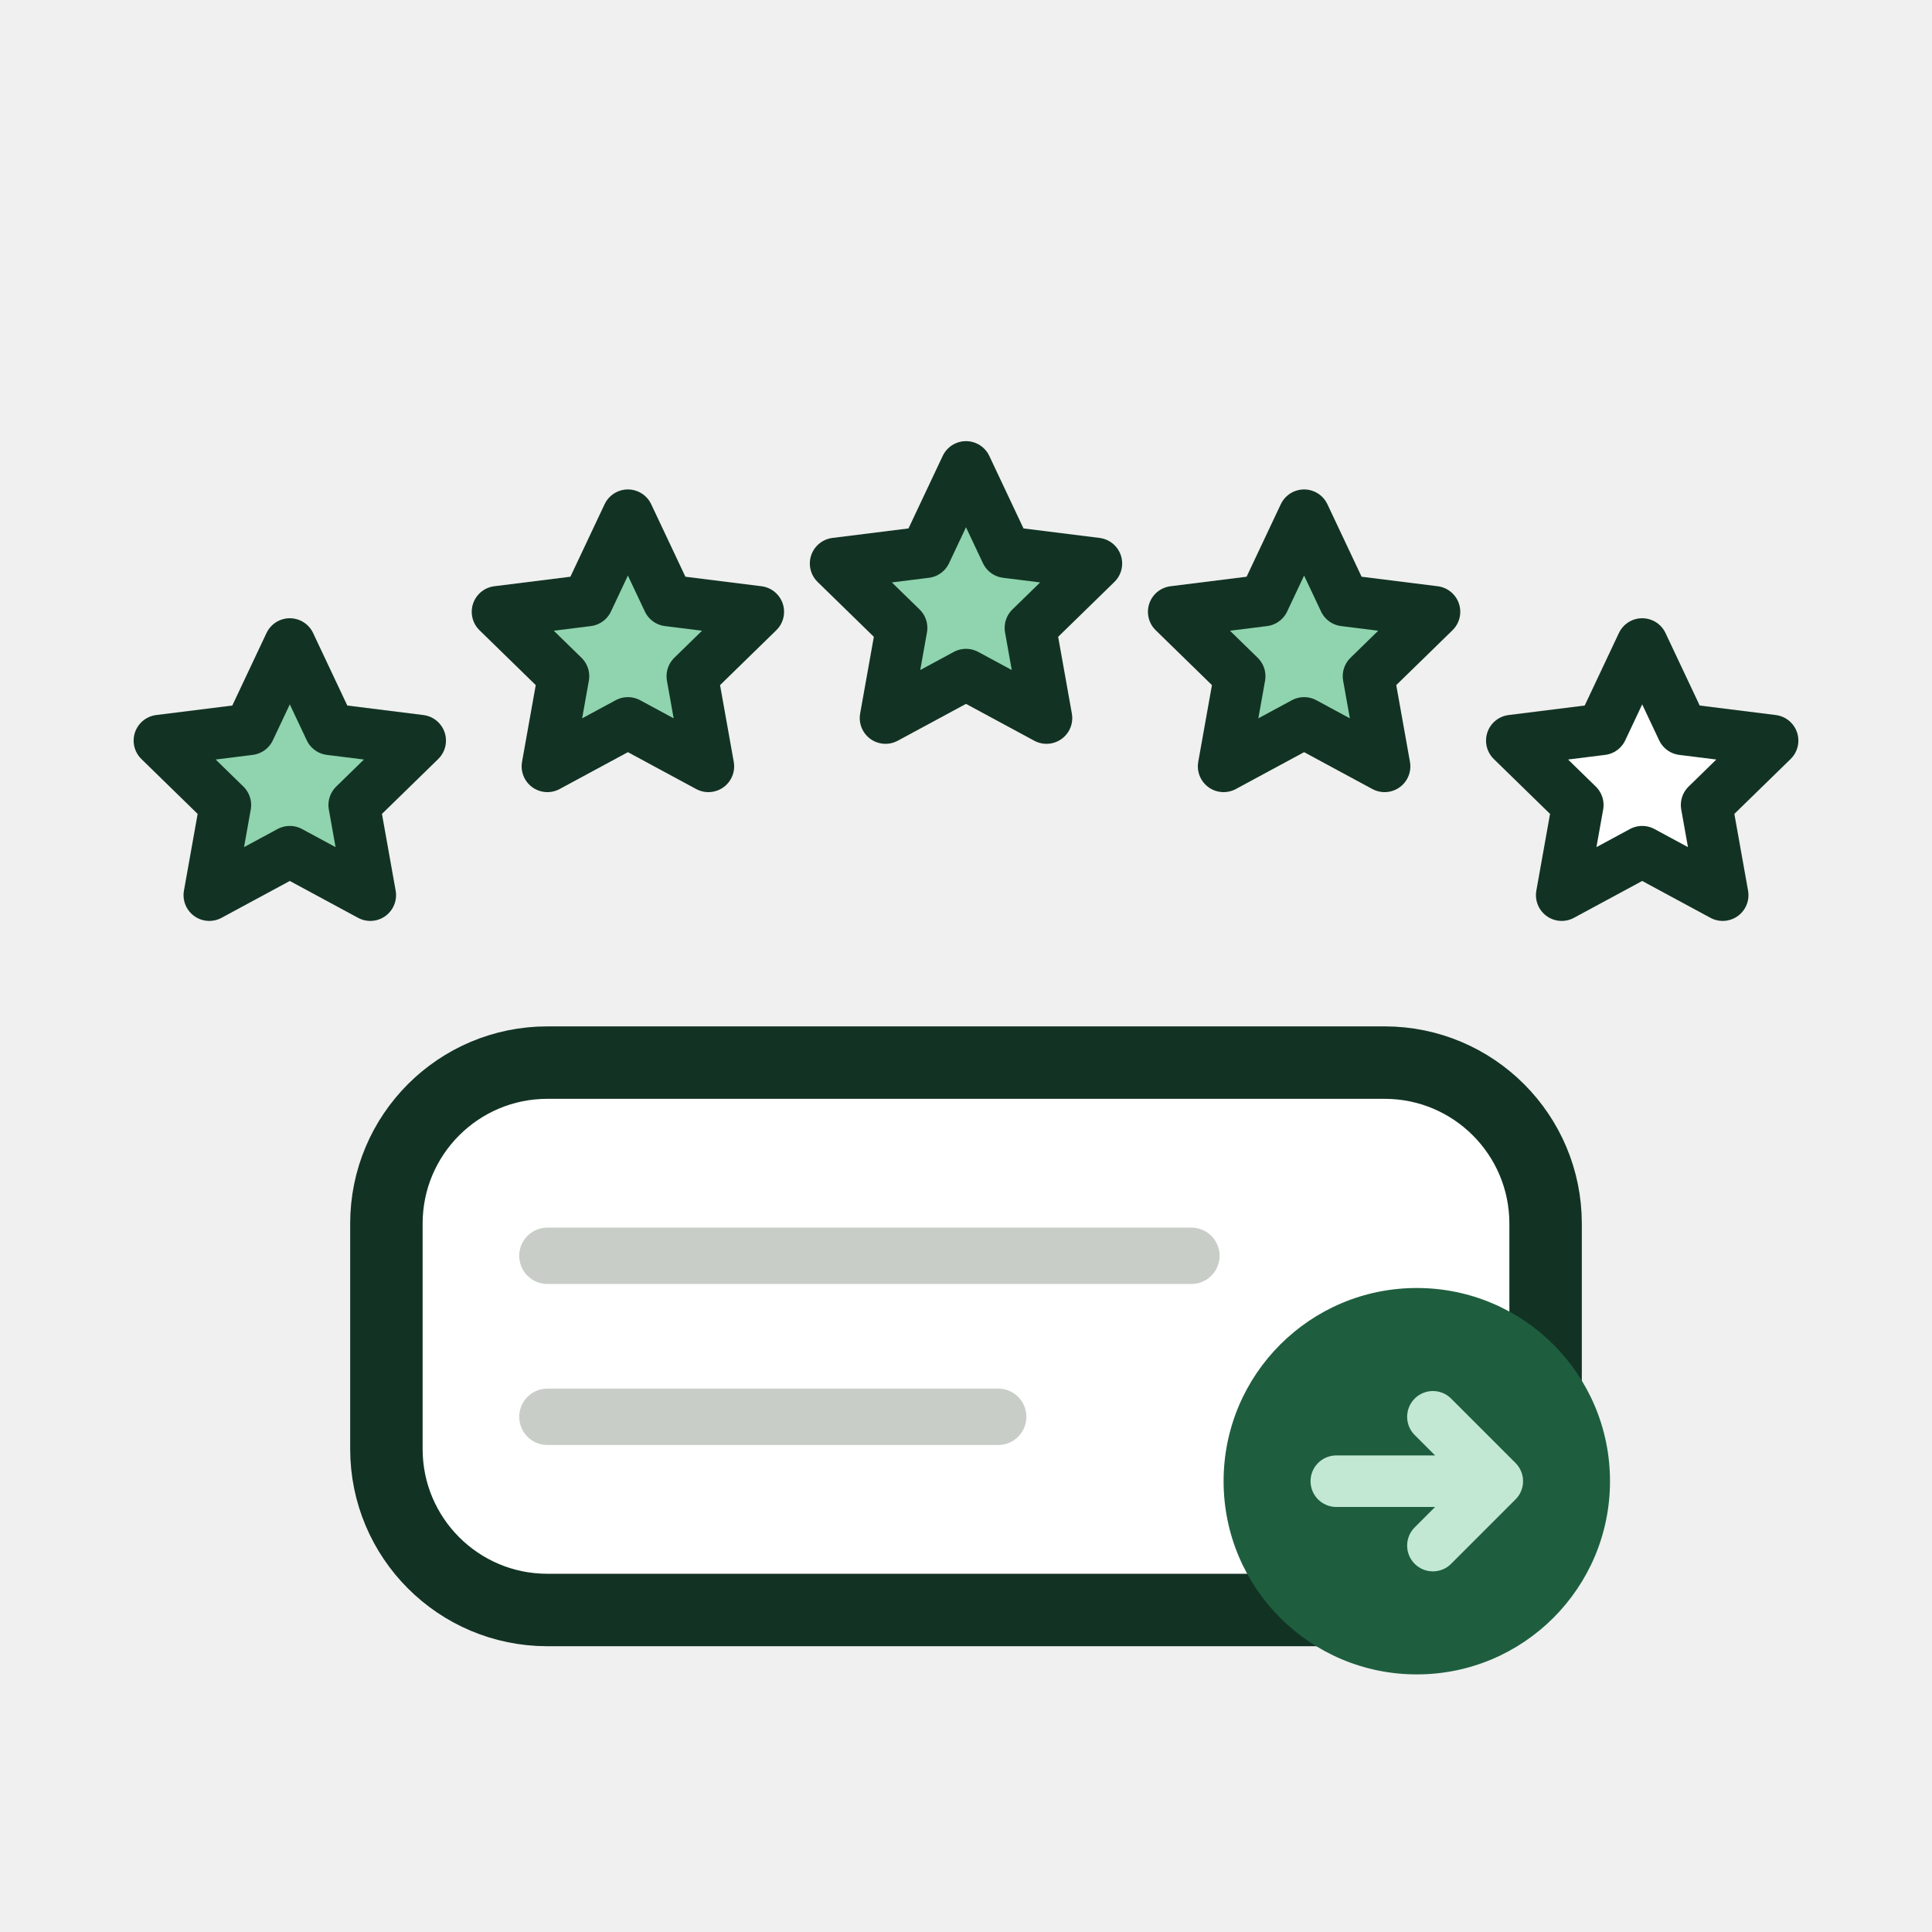
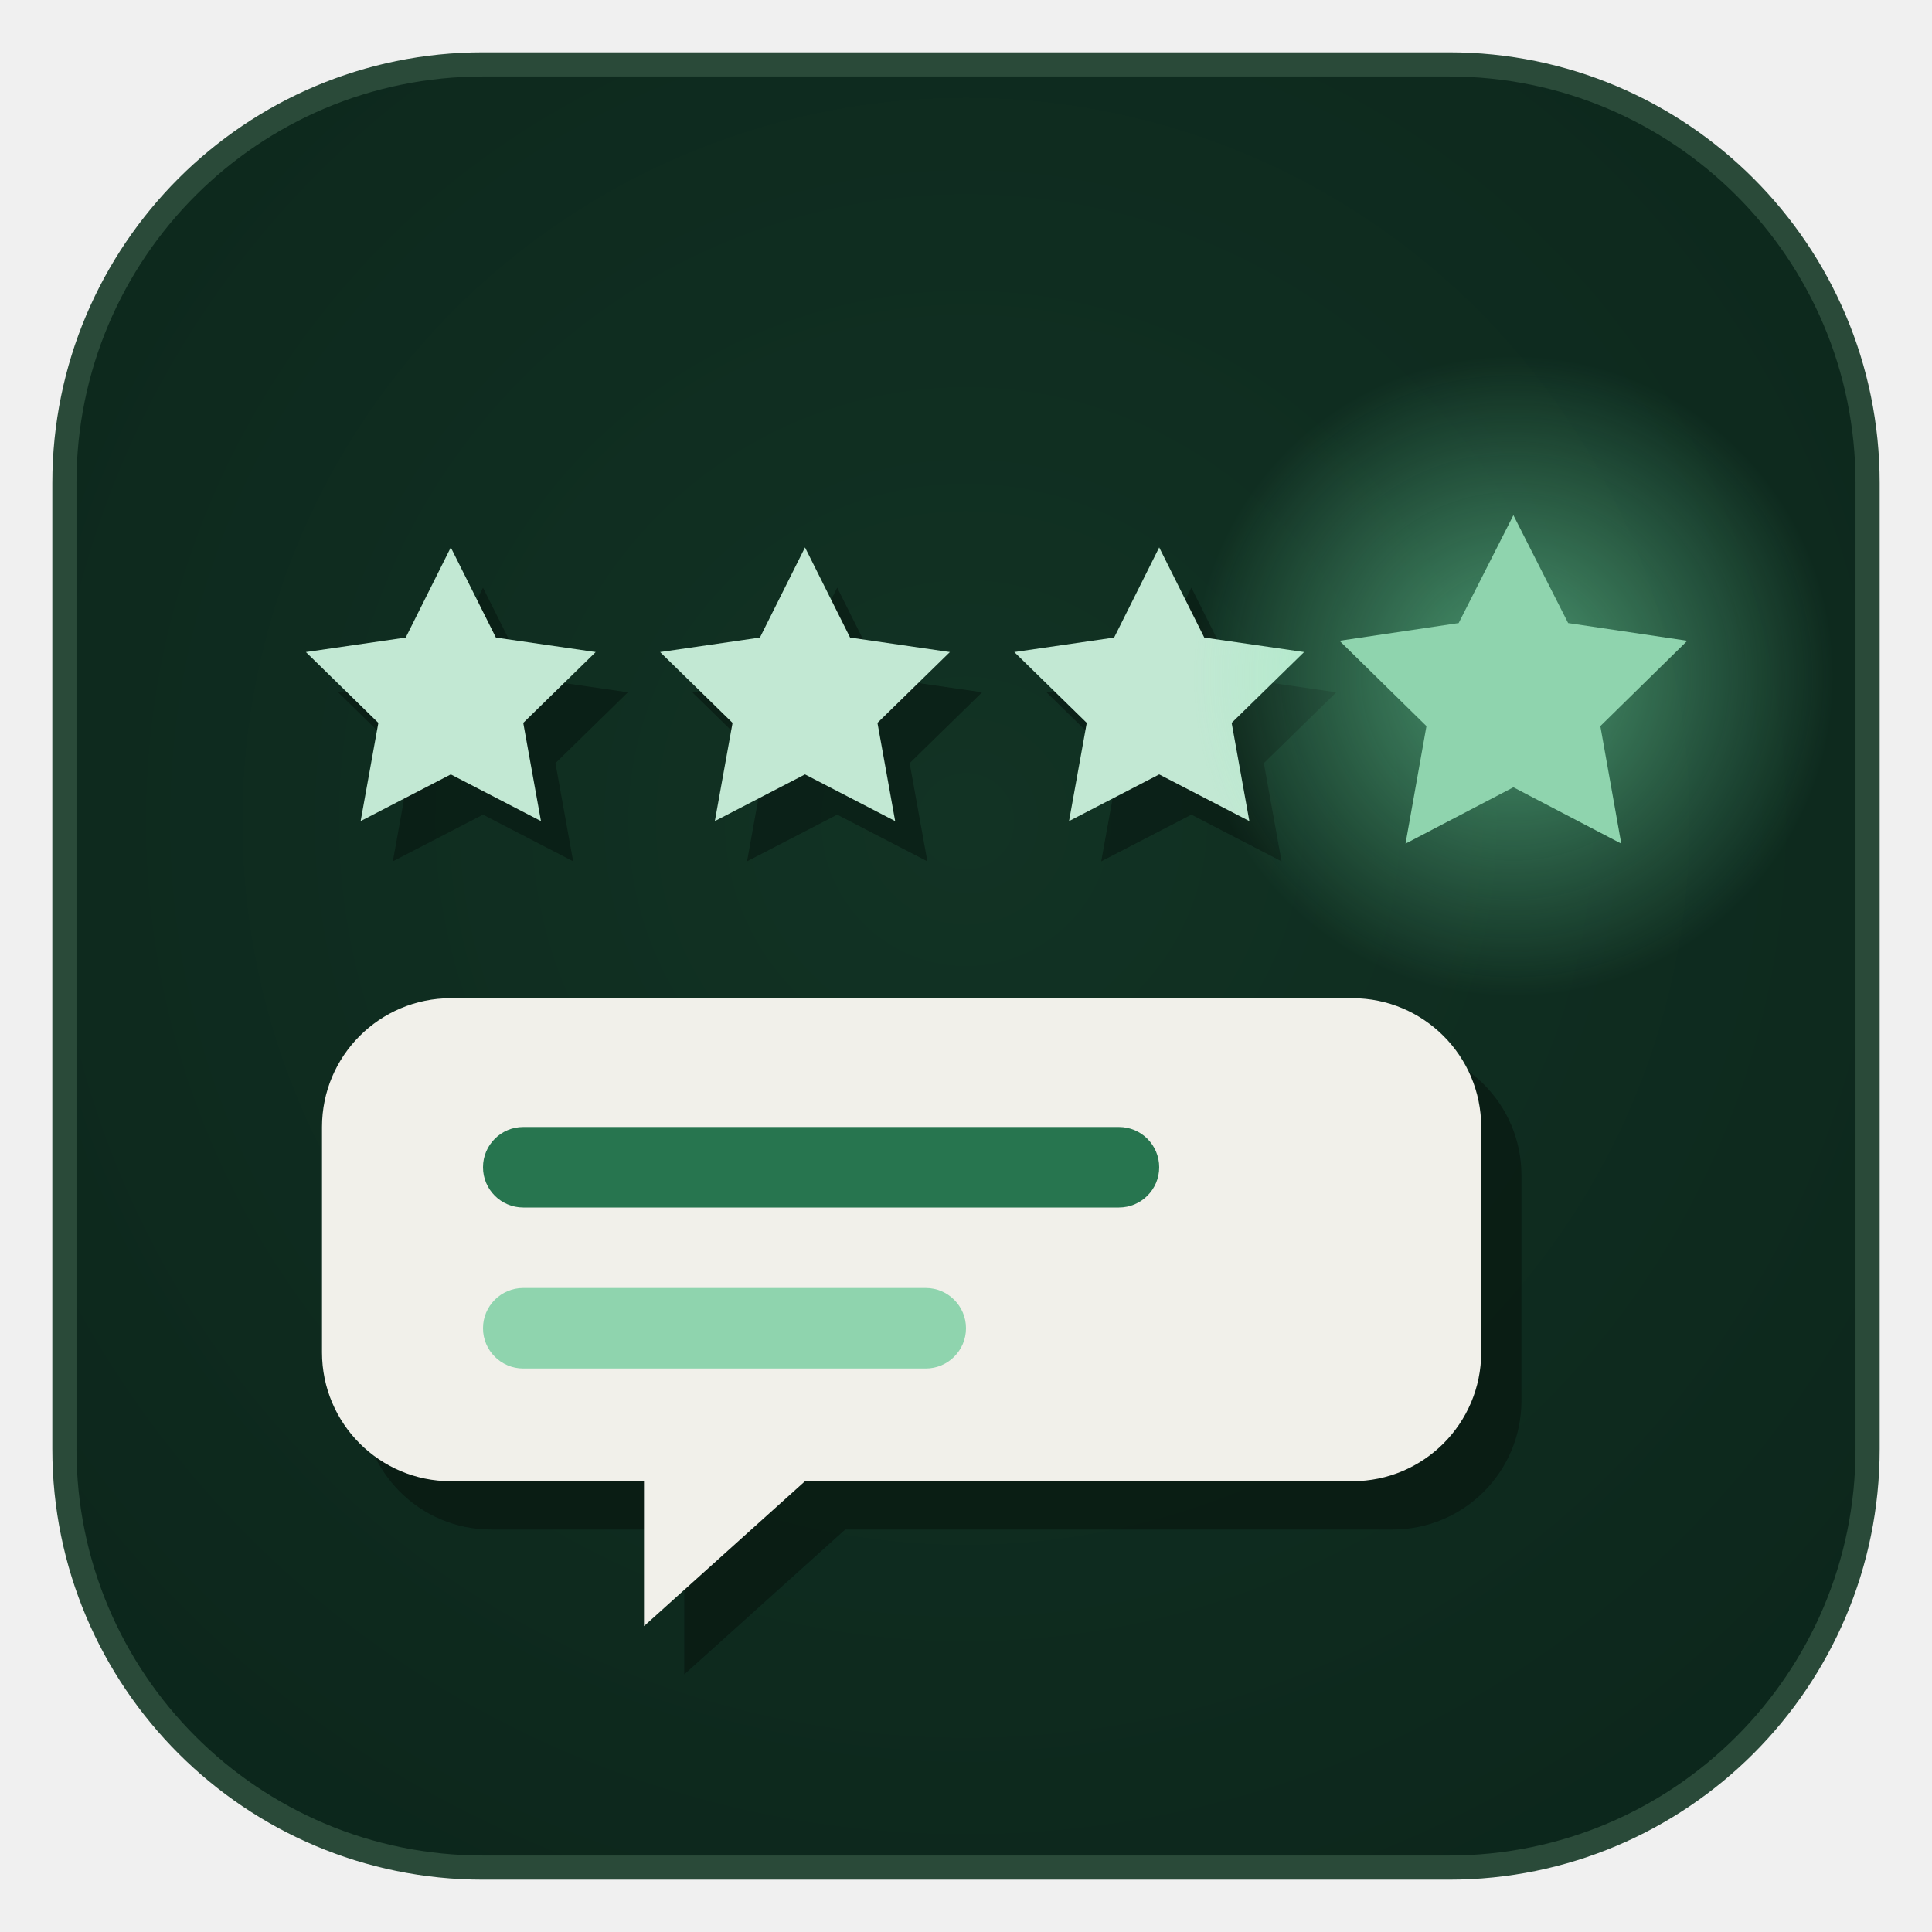
- <svg xmlns="http://www.w3.org/2000/svg" viewBox="0 0 120 120" role="img" aria-label="A review request going out after a finished job">
-   <g stroke="#123324" stroke-width="3.2" stroke-linejoin="round">
-     <path d="M18 40 l2.5 5.3 5.6 0.7 -4.1 4 1 5.6 -5 -2.7 -5 2.7 1 -5.6 -4.1 -4 5.6 -0.7 Z" fill="#8fd4ae" />
-     <path d="M39 32 l2.5 5.3 5.6 0.7 -4.1 4 1 5.6 -5 -2.7 -5 2.7 1 -5.6 -4.1 -4 5.6 -0.7 Z" fill="#8fd4ae" />
-     <path d="M60 29 l2.5 5.3 5.6 0.7 -4.1 4 1 5.6 -5 -2.7 -5 2.7 1 -5.6 -4.1 -4 5.6 -0.7 Z" fill="#8fd4ae" />
-     <path d="M81 32 l2.5 5.3 5.6 0.7 -4.1 4 1 5.6 -5 -2.7 -5 2.7 1 -5.6 -4.1 -4 5.6 -0.7 Z" fill="#8fd4ae" />
-     <path d="M102 40 l2.5 5.3 5.6 0.7 -4.1 4 1 5.6 -5 -2.7 -5 2.7 1 -5.6 -4.1 -4 5.6 -0.7 Z" fill="#ffffff" />
+ <svg xmlns="http://www.w3.org/2000/svg" viewBox="0 0 120 120" role="img" aria-label="A drafted review reply, with the fifth star being earned">
+   <defs>
+     <radialGradient id="sprs-f" cx="0.5" cy="0.42" r="0.8">
+       <stop offset="0" stop-color="#123324" />
+       <stop offset="1" stop-color="#0b241a" />
+     </radialGradient>
+     <radialGradient id="sprs-g" cx="0.5" cy="0.5" r="0.5">
+       <stop offset="0" stop-color="#7df0b4" stop-opacity="0.55" />
+       <stop offset="1" stop-color="#7df0b4" stop-opacity="0" />
+     </radialGradient>
+   </defs>
+   <rect x="4" y="4" width="112" height="112" rx="26" fill="url(#sprs-f)" />
+   <rect x="4" y="4" width="112" height="112" rx="26" fill="none" stroke="#2a4a39" stroke-width="1.5" />
+   <g>
+     <g fill="#06140e" opacity="0.55" transform="translate(2,2.5)">
+       <path d="M28 34 l2.8 5.6 6.2 0.9 -4.5 4.4 1.1 6.1 -5.6 -2.9 -5.6 2.9 1.1 -6.1 -4.5 -4.4 6.2 -0.9 Z" />
+       <path d="M50 34 l2.8 5.6 6.2 0.9 -4.5 4.4 1.1 6.1 -5.6 -2.9 -5.6 2.9 1.1 -6.1 -4.5 -4.4 6.2 -0.9 Z" />
+       <path d="M72 34 l2.8 5.6 6.2 0.9 -4.5 4.4 1.1 6.1 -5.6 -2.9 -5.6 2.9 1.1 -6.1 -4.5 -4.4 6.2 -0.9 Z" />
+     </g>
+     <g fill="#c2e8d3">
+       <path d="M28 34 l2.8 5.6 6.2 0.9 -4.5 4.4 1.1 6.1 -5.6 -2.9 -5.6 2.9 1.1 -6.1 -4.5 -4.4 6.2 -0.9 Z" />
+       <path d="M50 34 l2.8 5.6 6.2 0.9 -4.5 4.4 1.1 6.1 -5.6 -2.9 -5.6 2.9 1.1 -6.1 -4.5 -4.4 6.2 -0.9 Z" />
+       <path d="M72 34 l2.8 5.6 6.2 0.9 -4.5 4.4 1.1 6.1 -5.6 -2.9 -5.6 2.9 1.1 -6.1 -4.5 -4.4 6.2 -0.9 Z" />
+     </g>
+     <circle cx="94" cy="42" r="20" fill="url(#sprs-g)" />
+     <path d="M94 32 l3.4 6.7 7.4 1.1 -5.4 5.3 1.3 7.3 -6.7 -3.5 -6.7 3.5 1.3 -7.3 -5.4 -5.3 7.4 -1.1 Z" fill="#8fd4ae" />
  </g>
  <g>
-     <rect x="24" y="66" width="72" height="34" rx="10" fill="#ffffff" stroke="#123324" stroke-width="4.5" />
-     <g stroke="#c8cdc8" stroke-width="3.5" stroke-linecap="round">
-       <path d="M34 78 h40" />
-       <path d="M34 88 h28" />
-     </g>
-     <circle cx="88" cy="92" r="12" fill="#1e5e3f" />
-     <path d="M83 92 h9 M89 88 l4 4 -4 4" fill="none" stroke="#c2e8d3" stroke-width="3.2" stroke-linecap="round" stroke-linejoin="round" />
+     <path d="M28 62 h56 a8 8 0 0 1 8 8 v14 a8 8 0 0 1 -8 8 h-34 l-10 9 v-9 h-12 a8 8 0 0 1 -8 -8 v-14 a8 8 0 0 1 8 -8 Z" fill="#06140e" opacity="0.6" transform="translate(2.5,3)" />
+     <path d="M28 62 h56 a8 8 0 0 1 8 8 v14 a8 8 0 0 1 -8 8 h-34 l-10 9 v-9 h-12 a8 8 0 0 1 -8 -8 v-14 a8 8 0 0 1 8 -8 Z" fill="#f1f0ea" />
+     <rect x="30" y="70" width="42" height="5" rx="2.5" fill="#27754f" />
+     <rect x="30" y="80" width="30" height="5" rx="2.5" fill="#8fd4ae" />
  </g>
</svg>
